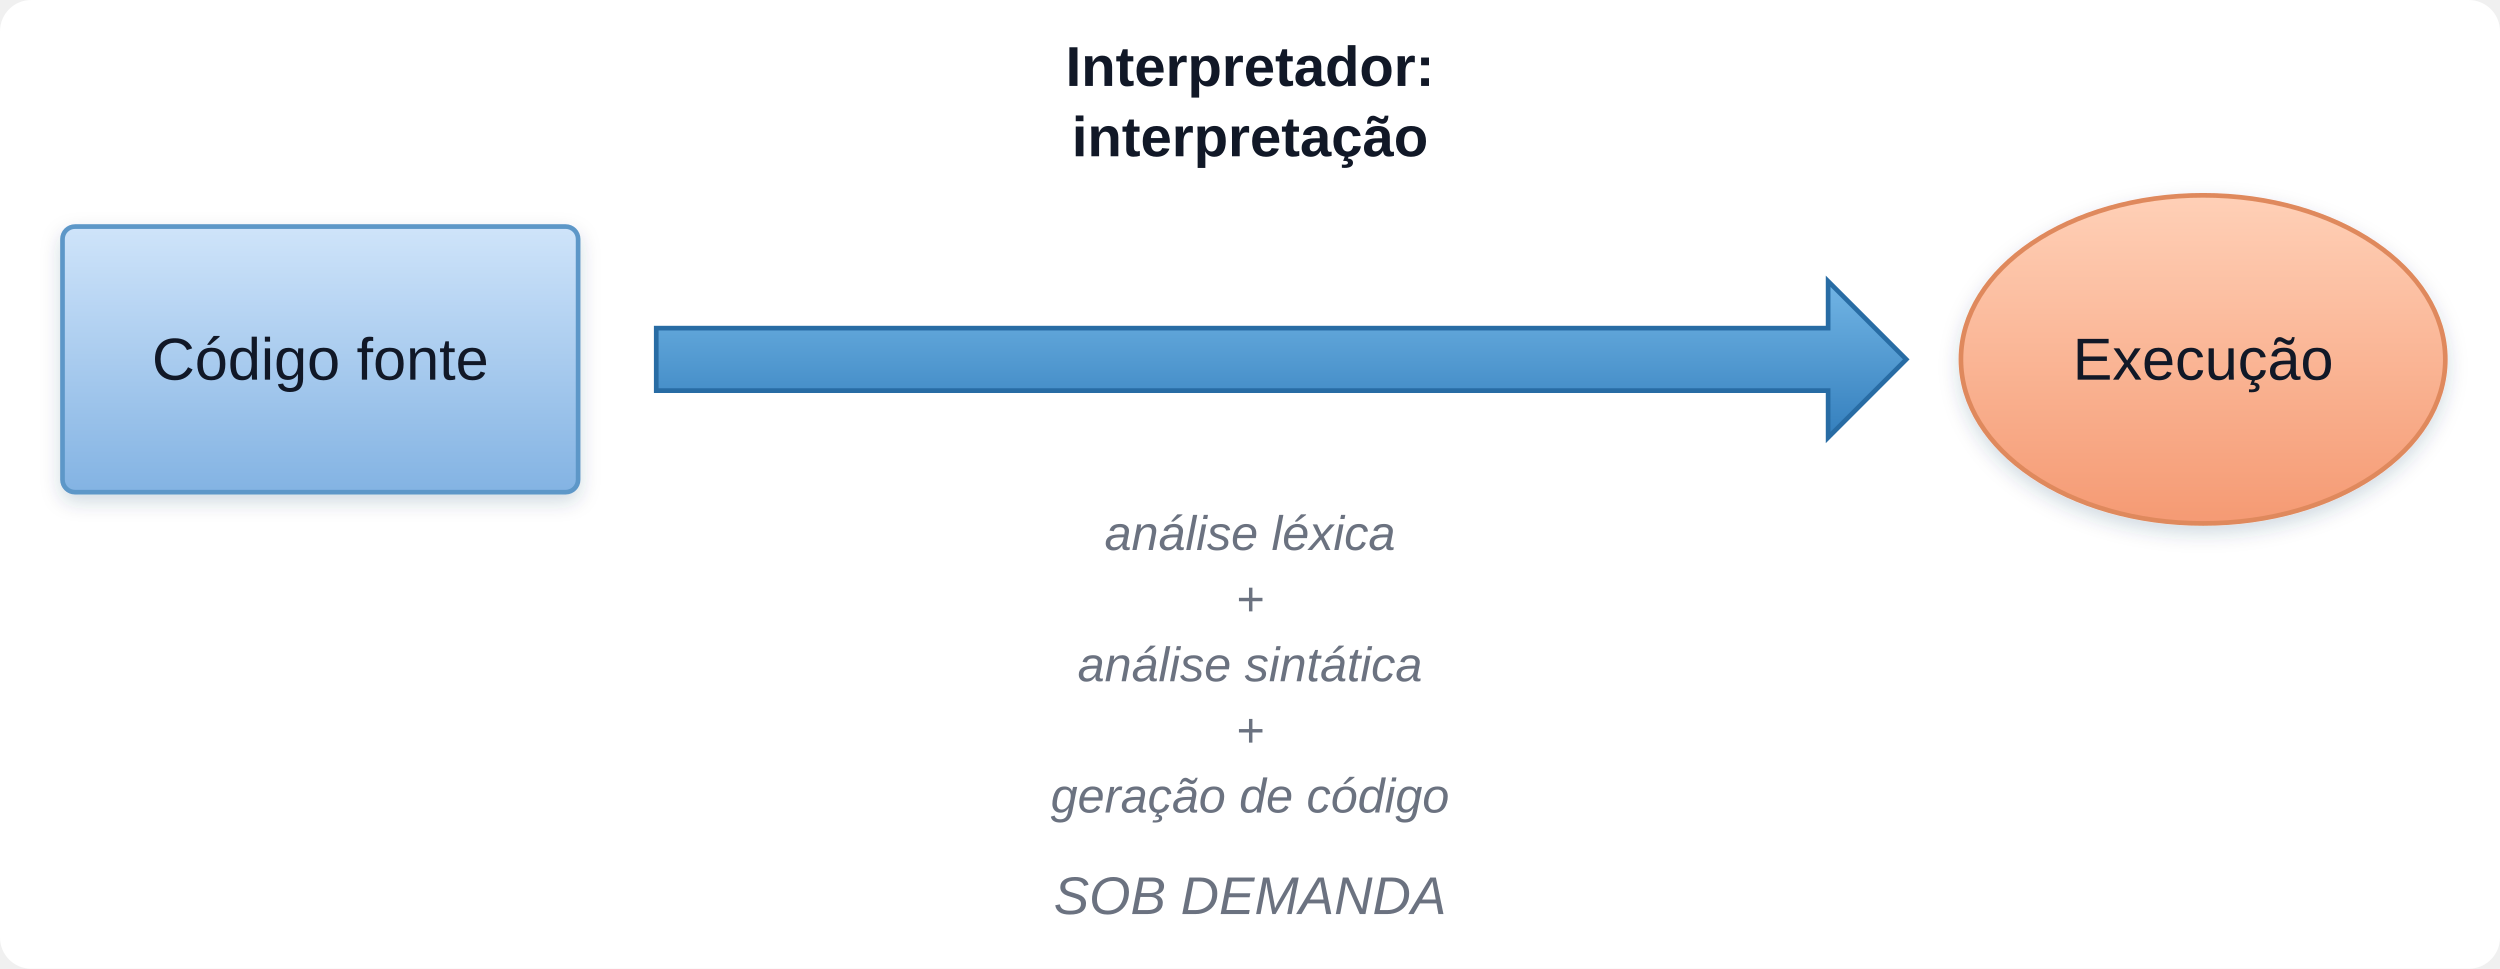
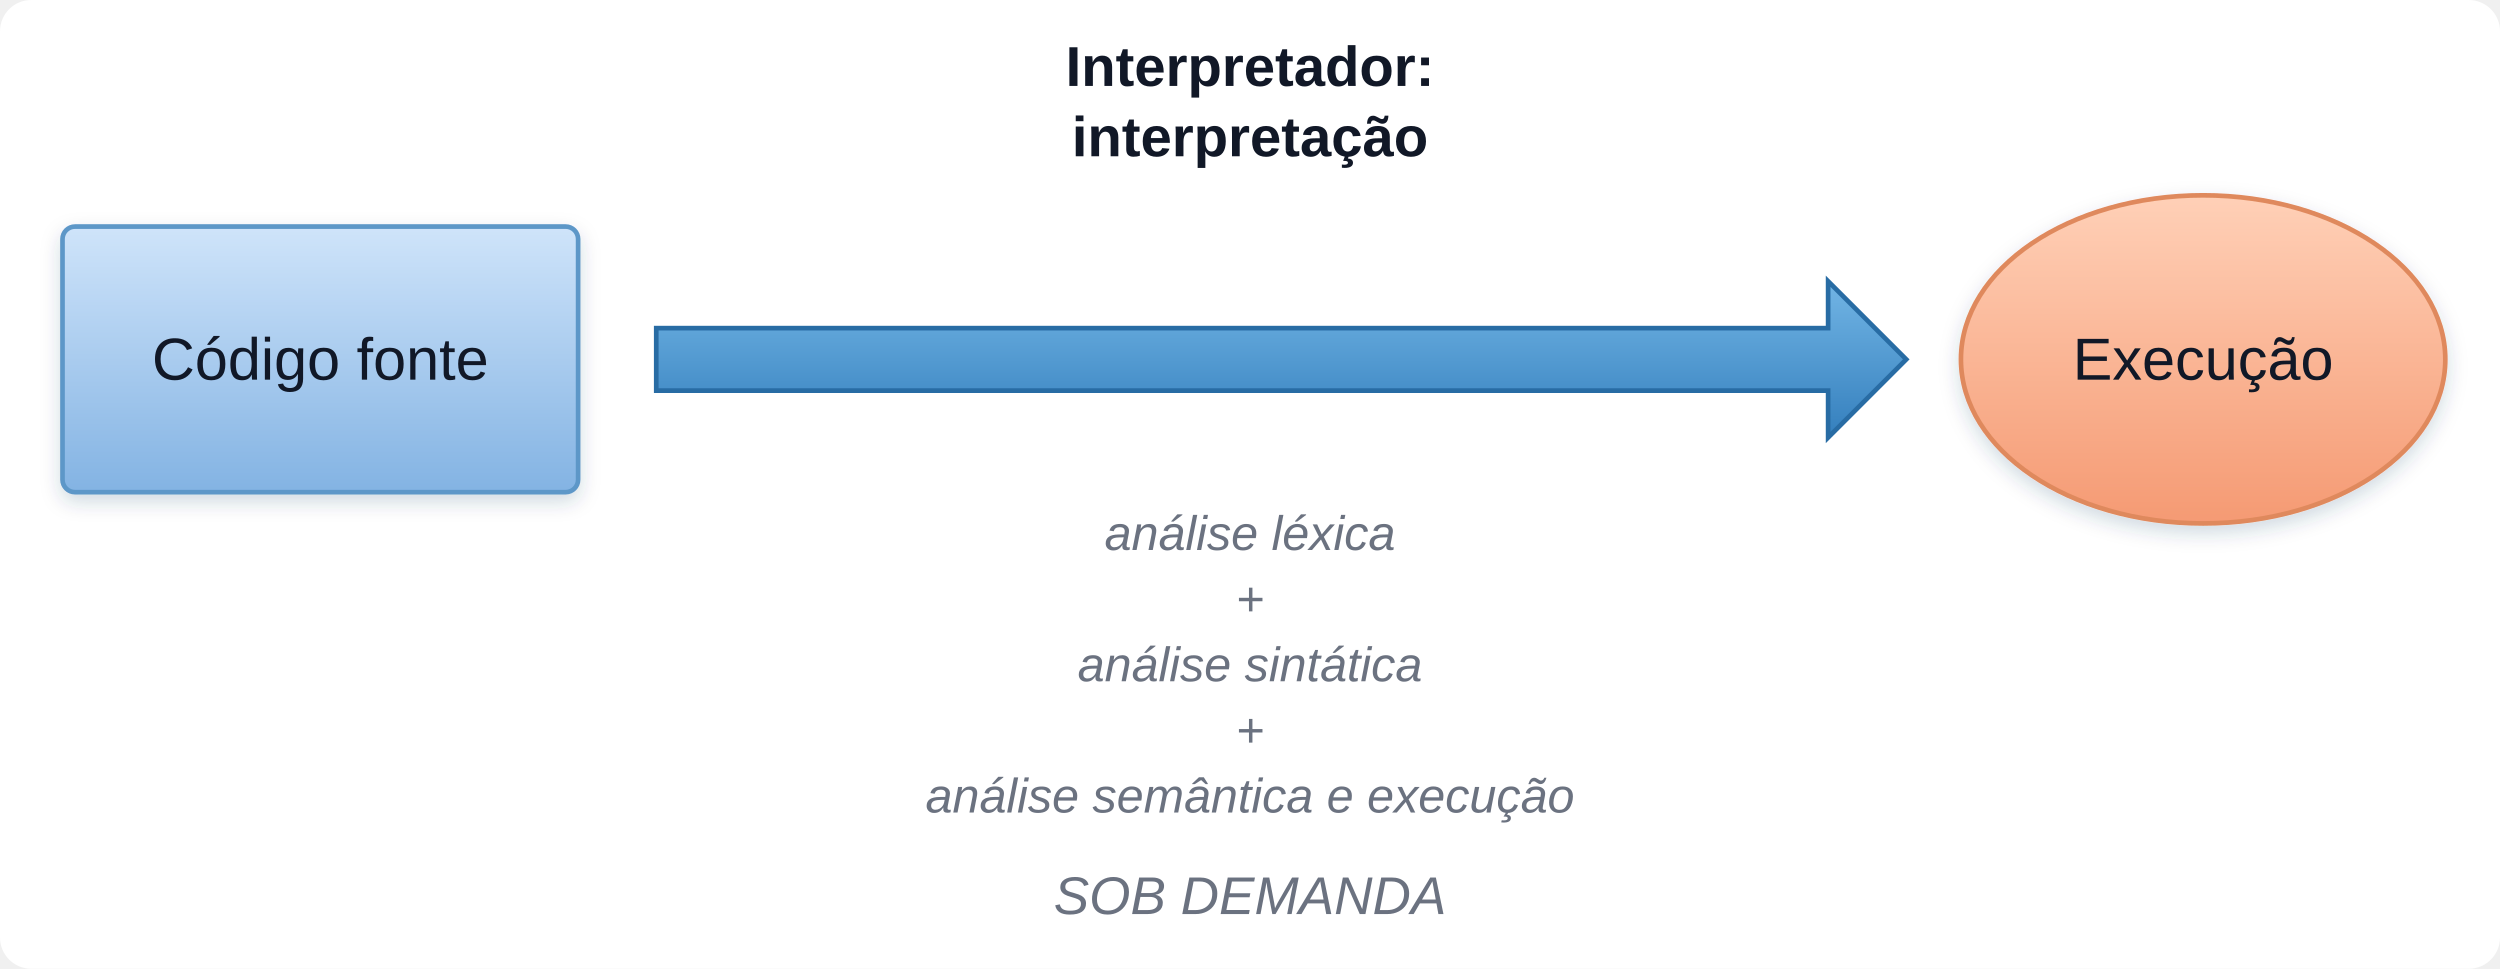
<svg xmlns="http://www.w3.org/2000/svg" viewBox="0 0 1600 620" role="img" aria-labelledby="title description">
  <defs>
    <linearGradient id="sourceGradient" x1="0" y1="0" x2="0" y2="1">
      <stop offset="0%" stop-color="#cfe4fa" />
      <stop offset="100%" stop-color="#83b3e3" />
    </linearGradient>
    <linearGradient id="executionGradient" x1="0" y1="0" x2="0" y2="1">
      <stop offset="0%" stop-color="#ffd0b7" />
      <stop offset="100%" stop-color="#f59a73" />
    </linearGradient>
    <linearGradient id="arrowGradient" x1="0" y1="0" x2="0" y2="1">
      <stop offset="0%" stop-color="#72b5e5" />
      <stop offset="100%" stop-color="#347fbd" />
    </linearGradient>
    <filter id="shadow" x="-20%" y="-20%" width="140%" height="140%">
      <feDropShadow dx="0" dy="5" stdDeviation="6" flood-color="#163d5c" flood-opacity="0.18" />
    </filter>
  </defs>
  <rect width="1600" height="620" rx="20" fill="#ffffff" />
  <g font-family="Arial, Helvetica, sans-serif" text-anchor="middle" fill="#111827">
    <text x="800" y="55" font-size="36" font-weight="700">Interpretador:</text>
    <text x="800" y="100" font-size="36" font-weight="700">interpretação</text>
    <g filter="url(#shadow)">
      <rect x="40" y="145" width="330" height="170" rx="8" fill="url(#sourceGradient)" stroke="#5d97c8" stroke-width="3" />
      <ellipse cx="1410" cy="230" rx="155" ry="105" fill="url(#executionGradient)" stroke="#df895d" stroke-width="3" />
    </g>
    <path d="M420 210 H1170 V180 L1220 230 L1170 280 V250 H420 Z" fill="url(#arrowGradient)" stroke="#286ca4" stroke-width="3" />
    <text x="205" y="243" font-size="38">Código fonte</text>
    <text x="1410" y="243" font-size="38">Execução</text>
    <g fill="#6b7280" font-size="31" font-style="italic">
      <text x="800" y="352">análise léxica</text>
      <text x="800" y="394">+</text>
      <text x="800" y="436">análise sintática</text>
      <text x="800" y="478">+</text>
-       <text x="800" y="520">geração de código</text>
+       <text x="800" y="520">análise semântica e execução</text>
      <text x="800" y="585" font-size="34">SOB DEMANDA</text>
    </g>
  </g>
</svg>
